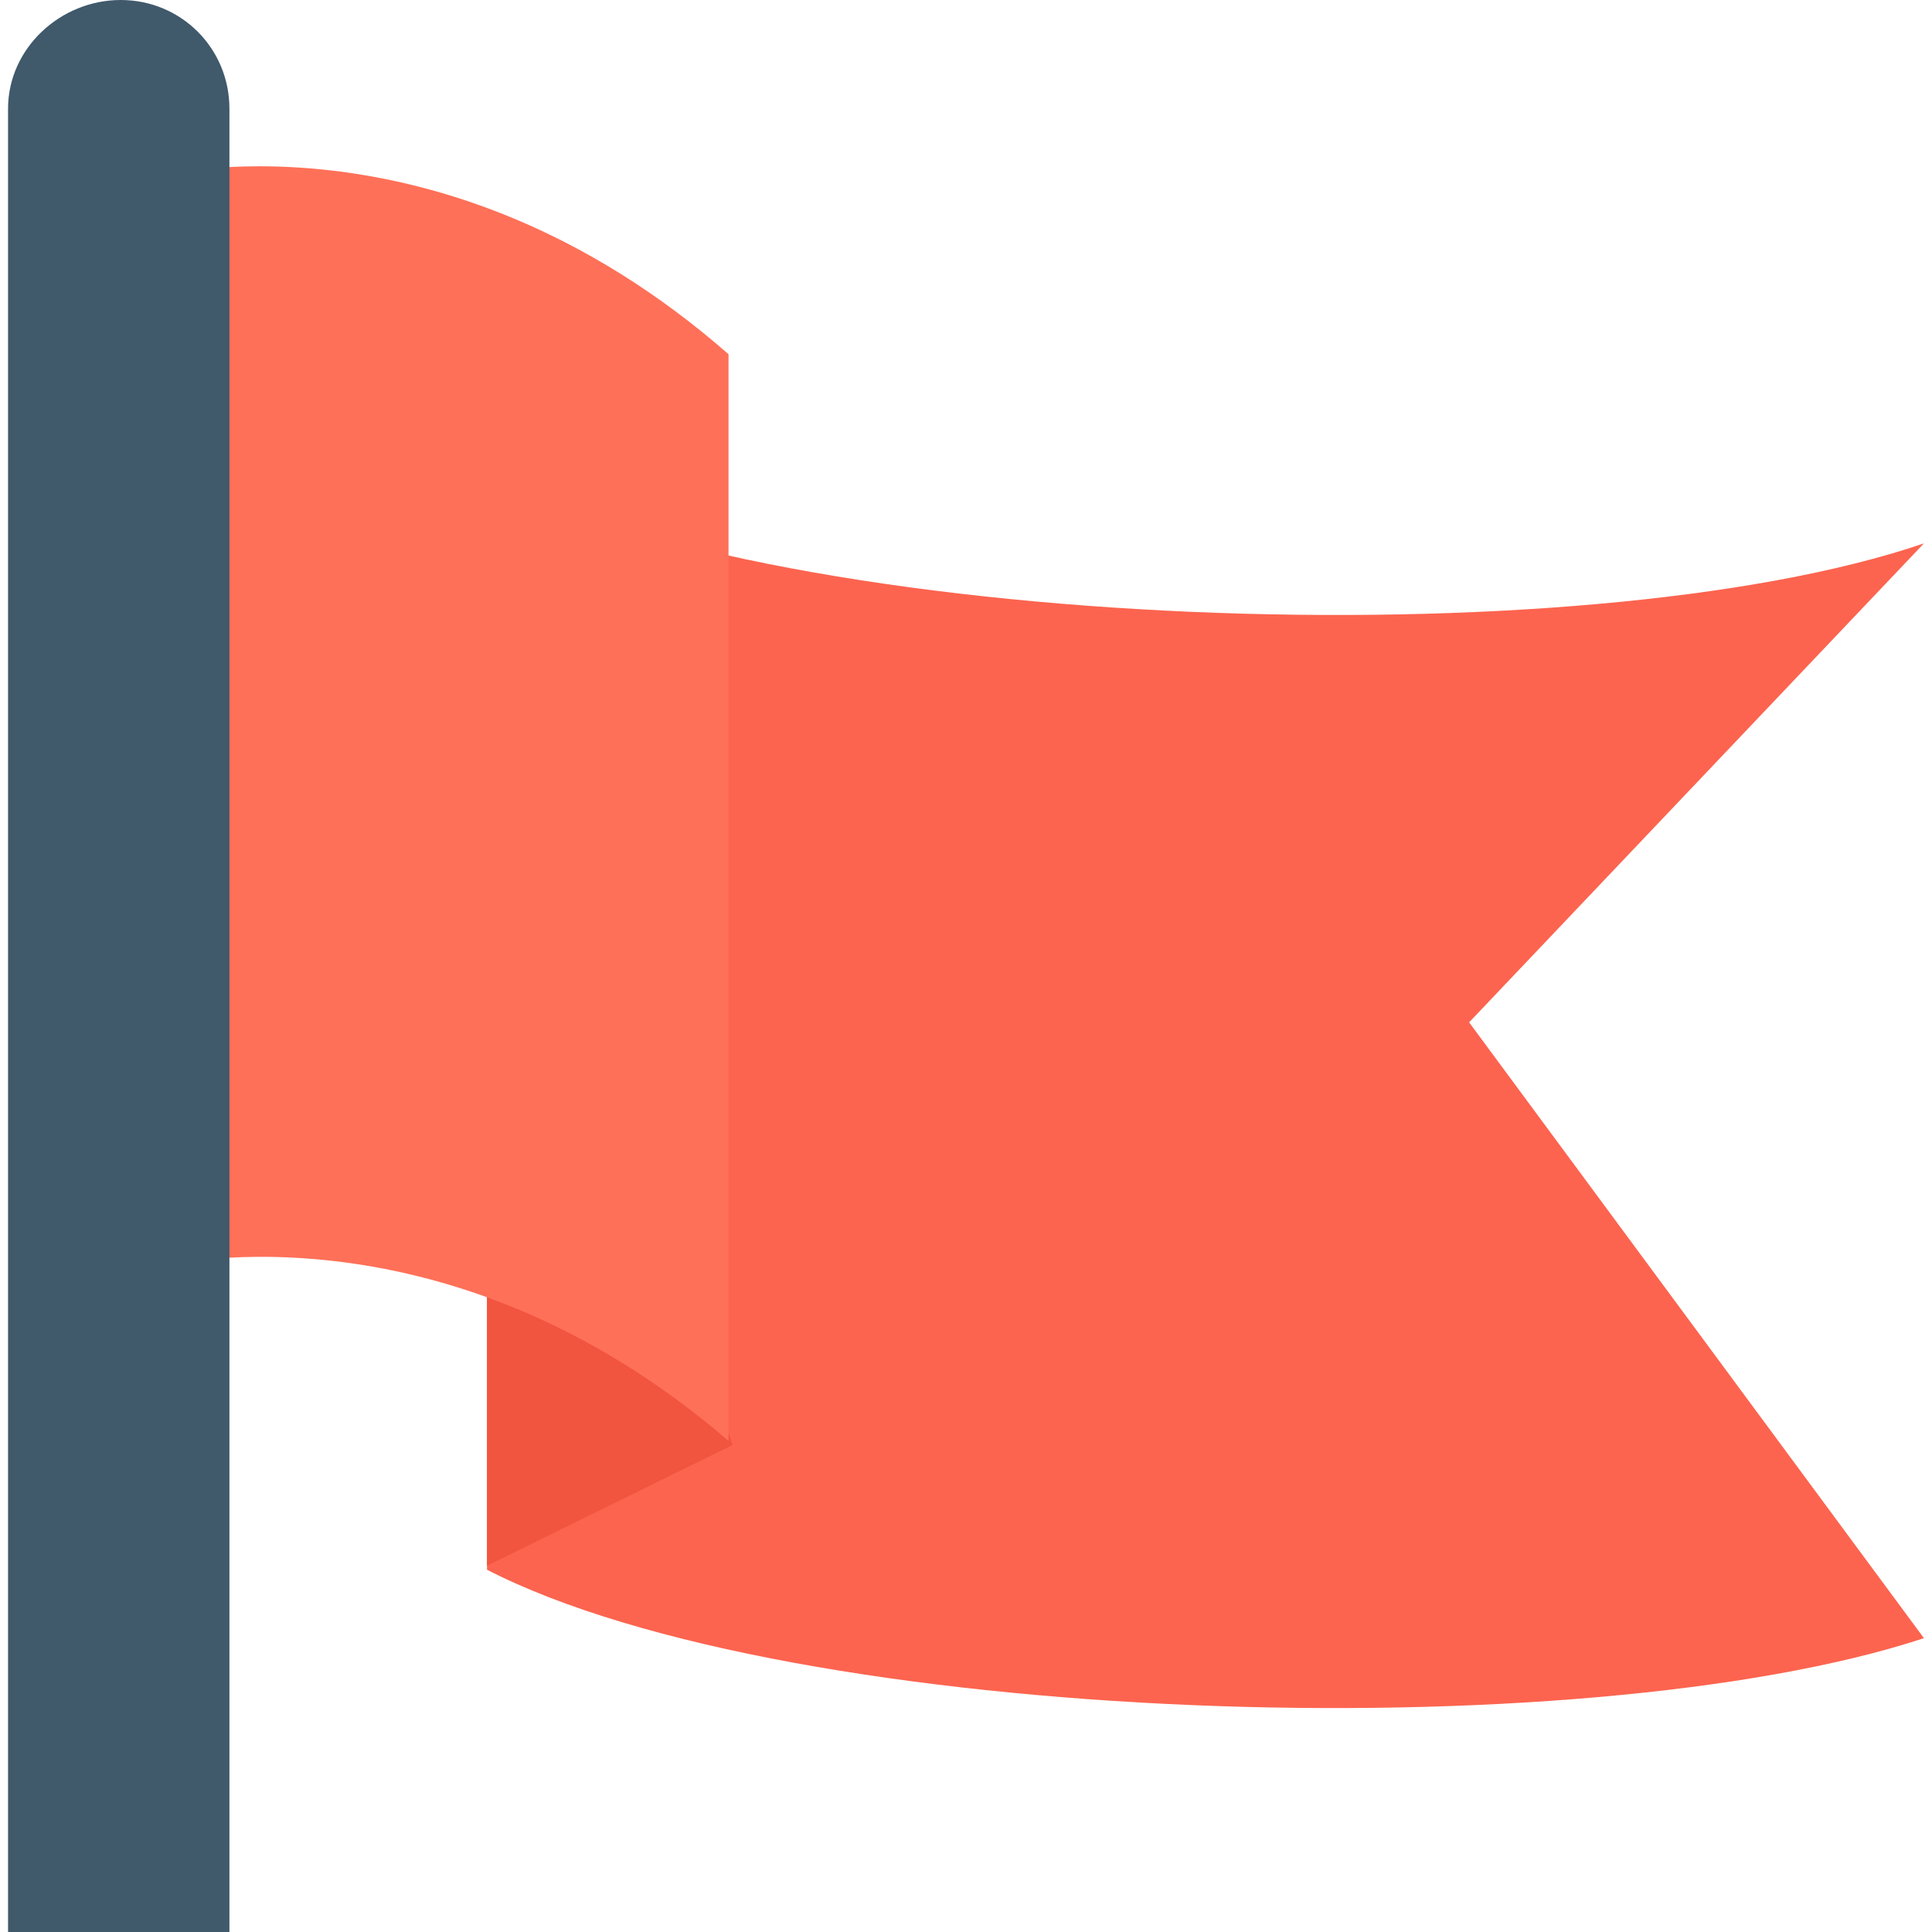
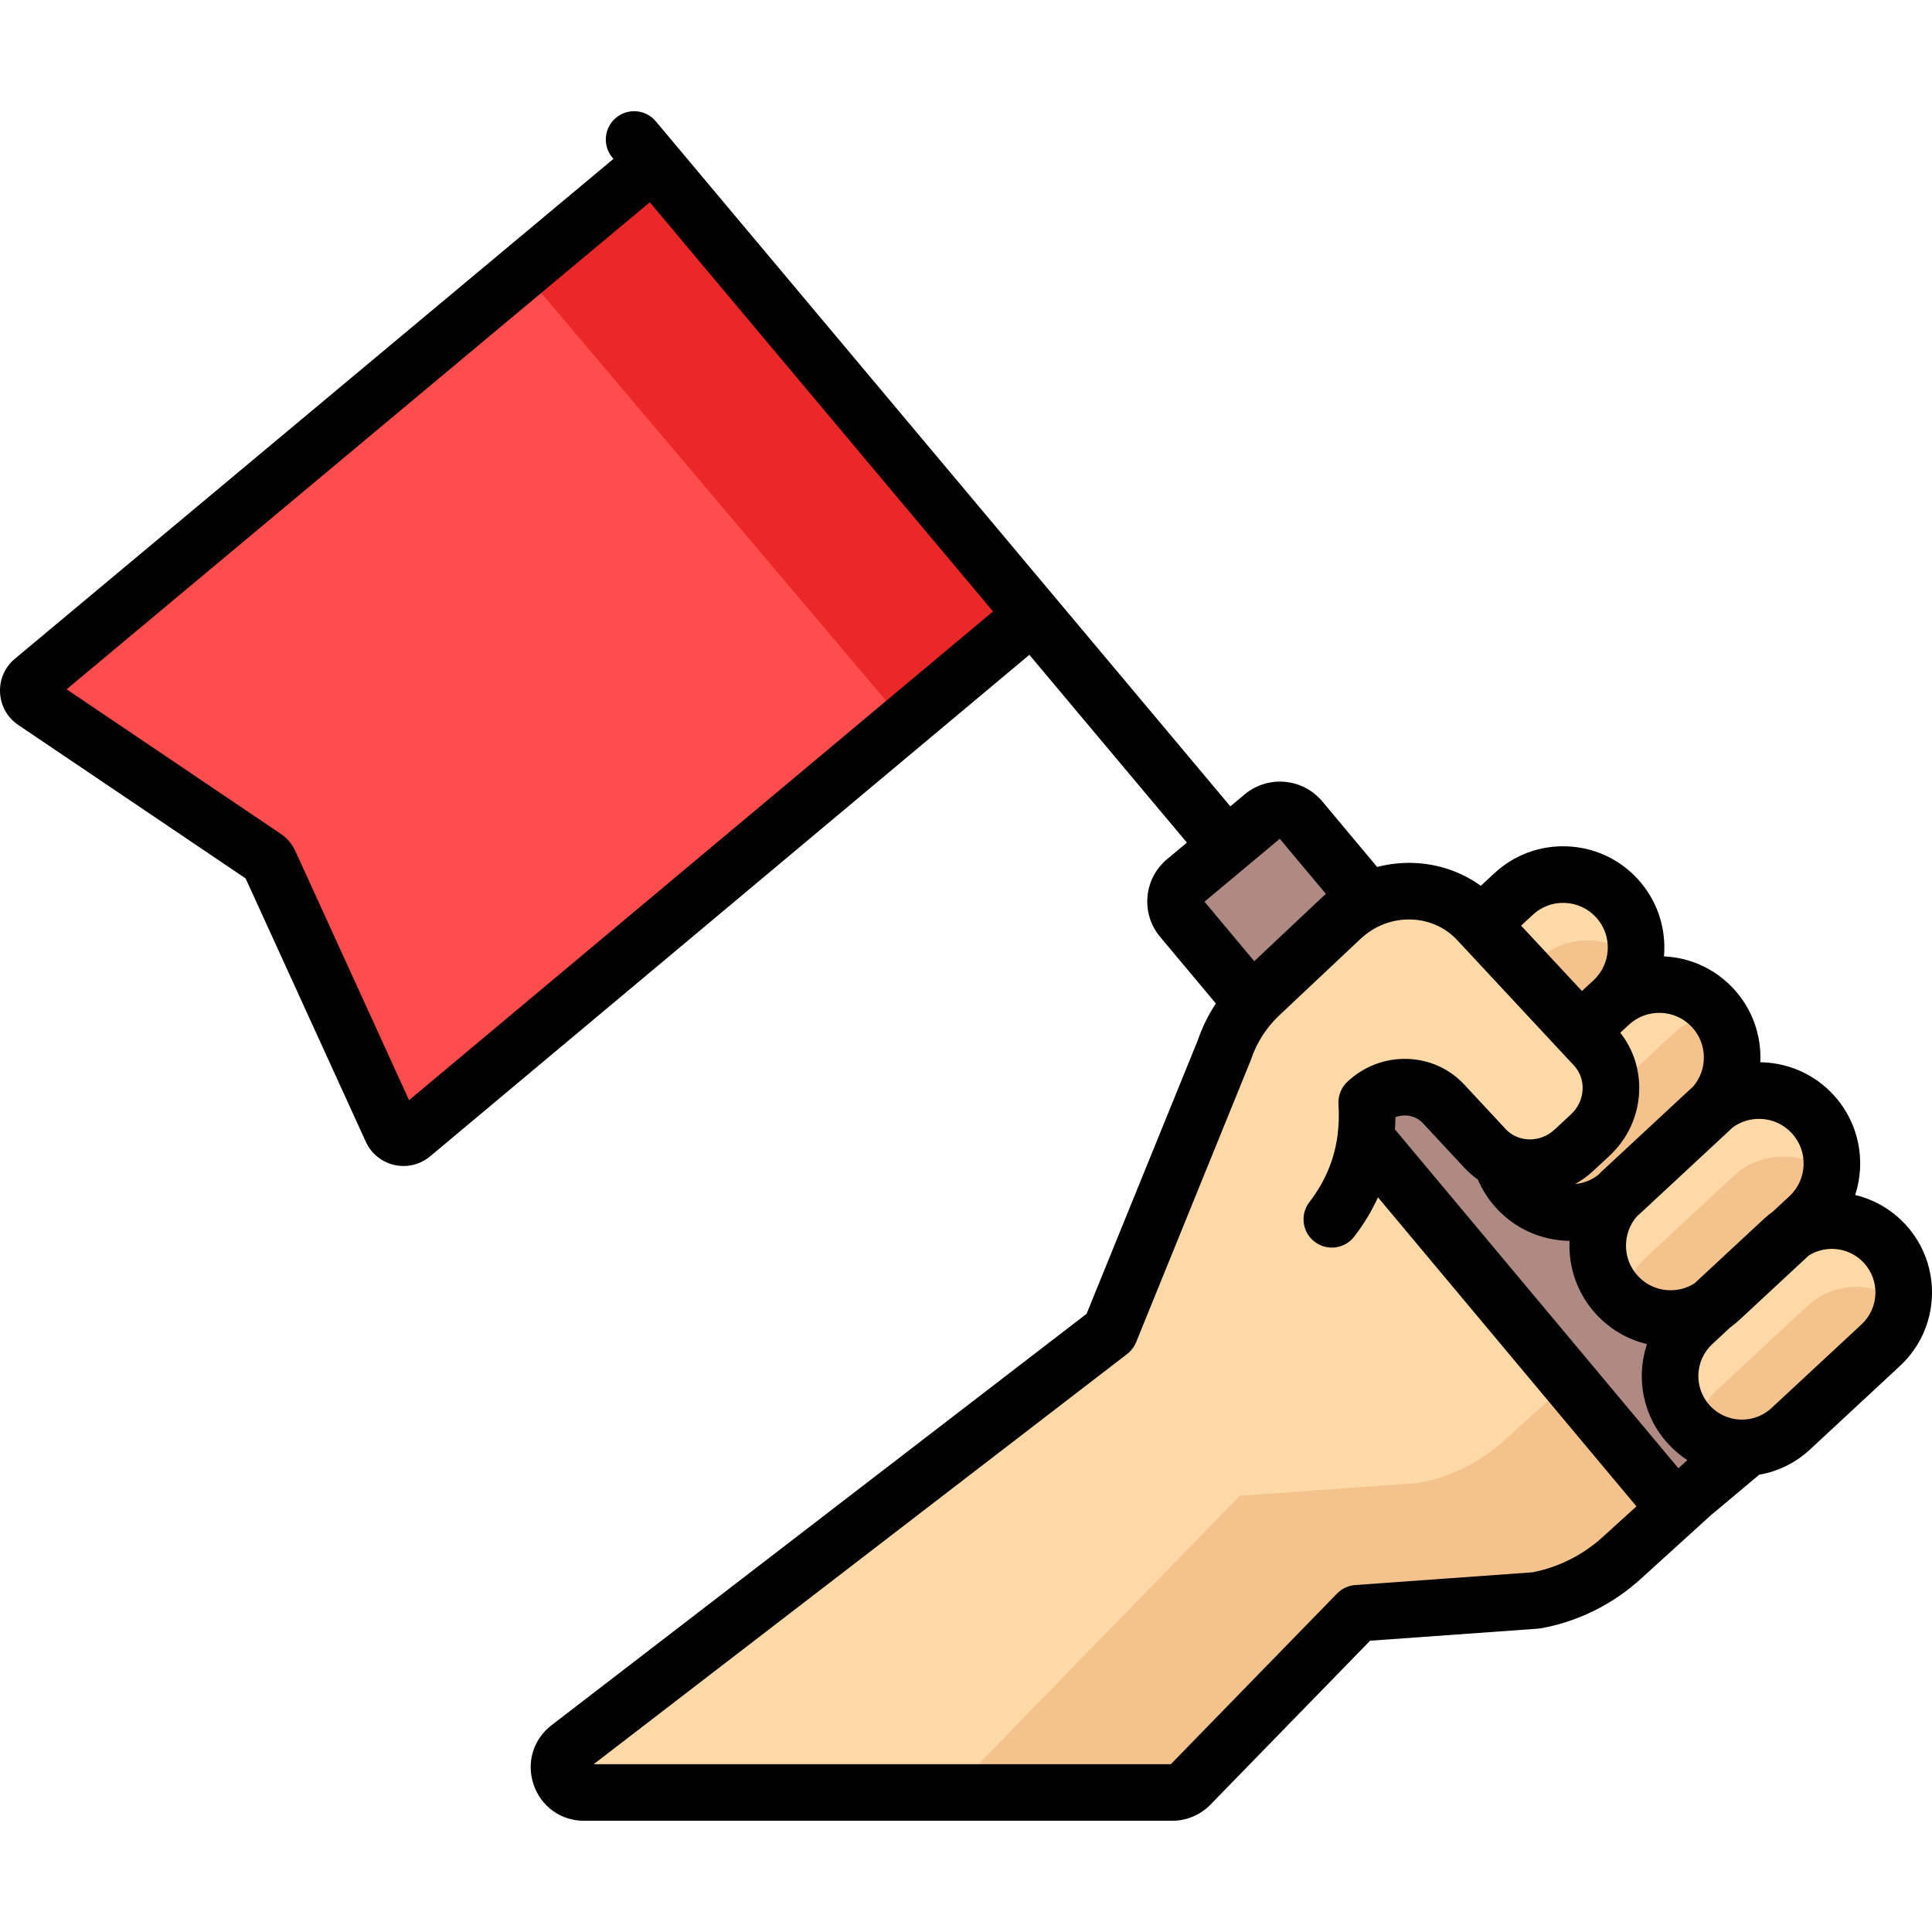
- <svg xmlns="http://www.w3.org/2000/svg" version="1.1" id="Capa_1" x="0px" y="0px" viewBox="0 0 512 512" style="enable-background:new 0 0 512 512;" xml:space="preserve">
-   <path style="fill:#FC644F;" d="M389.333,270.933l120.533,163.2C419.2,464,210.133,457.6,129.067,416V125.867  c80,41.6,290.133,49.067,380.8,18.133L389.333,270.933L389.333,270.933z" />
-   <polygon style="fill:#F1543F;" points="129.067,414.933 194.133,382.933 146.133,237.867 129.067,262.4 " />
-   <path style="fill:#FF7058;" d="M40.533,46.933V336c0,0,75.733-20.267,152.533,45.867v-288  C116.267,26.667,40.533,46.933,40.533,46.933z" />
-   <path style="fill:#40596B;" d="M32,0L32,0C16,0,2.133,12.8,2.133,28.8V512H60.8V28.8C60.8,12.8,48,0,32,0z" />
+ <svg xmlns="http://www.w3.org/2000/svg" version="1.1" id="Capa_1" x="0px" y="0px" viewBox="0 0 512.001 512.001" style="enable-background:new 0 0 512.001 512.001;" xml:space="preserve">
+   <path style="fill:#FF4C4C;" d="M173.143,43.047L8.755,180.331c-1.785,1.491-1.643,4.277,0.285,5.578l61.181,41.292  c0.533,0.36,0.957,0.86,1.224,1.445l32.32,70.81c0.958,2.099,3.652,2.71,5.422,1.229l164.541-137.712L173.143,43.047z" />
+   <path style="fill:#FED9A8;" d="M407.096,424.129l-47.391,3.405l-44.306,45.489c-1.25,1.283-2.964,2.006-4.755,2.006H154.8  c-6.339,0-9.071-8.036-4.046-11.9l143.383-110.247l46.774-77.963c7.84-13.068,25.969-15.085,36.489-4.06l87.766,67.238  c13.266,10.163,14.088,29.859,1.714,41.092l-36.89,33.489C423.563,418.589,415.613,422.566,407.096,424.129z" />
+   <path style="fill:#F4C28C;" d="M465.165,338.097l-21.458-16.439c2.308,9.19-0.285,19.422-7.965,26.394l-36.89,33.489  c-6.427,5.911-14.377,9.888-22.893,11.452l-47.391,3.405l-76.587,78.632h58.663c1.791,0,3.506-0.724,4.755-2.007l44.306-45.489  l47.39-3.405c8.517-1.564,16.467-5.54,22.893-11.452l36.89-33.489C479.253,367.956,478.431,348.26,465.165,338.097z" />
+   <path style="fill:#AF8A82;" d="M470.766,367.949L344.655,217.176c-2.516-3.008-6.993-3.408-10.003-0.895l-20.561,17.171  c-3.013,2.516-3.414,6.999-0.895,10.01l126.148,150.816c2.52,3.012,7.005,3.409,10.014,0.885l20.525-17.215  C472.885,375.43,473.281,370.955,470.766,367.949z" />
+   <path style="fill:#E8D06B;" d="M398.367,299.834l8.857,9.526c-4.986,0.532-10.095-1.161-13.711-5.05l-8.058-8.668  C390.087,294.791,394.984,296.195,398.367,299.834z" />
+   <path style="fill:#F4C28C;" d="M447.666,377.627L447.666,377.627c7.159,7.711,19.214,8.157,26.923,0.996l23.843-22.151  c7.705-7.158,8.15-19.205,0.995-26.913l0,0c-7.159-7.711-19.214-8.157-26.923-0.996l-23.843,22.151  C440.957,357.872,440.511,369.92,447.666,377.627z" />
+   <path style="fill:#FED9A8;" d="M448.661,350.714l23.843-22.151c7.709-7.161,19.764-6.716,26.923,0.996l0,0  c4.151,4.471,5.738,10.403,4.84,15.994c-7.253-6.18-18.145-6.089-25.297,0.556l-23.843,22.151  c-3.235,3.005-5.185,6.873-5.835,10.919c-0.564-0.481-1.109-0.995-1.626-1.552l0,0C440.511,369.92,440.957,357.872,448.661,350.714z  " />
+   <path style="fill:#F4C28C;" d="M428.564,343.255L428.564,343.255c7.267,7.828,19.504,8.28,27.329,1.011l23.422-21.759  c7.821-7.266,8.273-19.495,1.01-27.319l0,0c-7.267-7.828-19.504-8.28-27.329-1.011l-23.422,21.759  C421.754,323.202,421.301,335.432,428.564,343.255z" />
+   <path style="fill:#FED9A8;" d="M429.575,315.936l23.422-21.759c7.825-7.27,20.062-6.817,27.329,1.011l0,0  c4.163,4.484,5.786,10.415,4.945,16.03c-7.362-6.407-18.523-6.358-25.834,0.434l-23.422,21.759  c-3.338,3.101-5.329,7.108-5.955,11.289c-0.517-0.45-1.017-0.931-1.495-1.445l0,0C421.301,335.432,421.753,323.202,429.575,315.936z  " />
+   <path style="fill:#F4C28C;" d="M402.126,315.164L402.126,315.164c7.267,7.828,19.504,8.28,27.329,1.011l23.422-21.759  c7.821-7.266,8.273-19.495,1.01-27.319l0,0c-7.267-7.828-19.504-8.28-27.329-1.011l-23.422,21.759  C395.315,295.111,394.863,307.341,402.126,315.164z" />
+   <path style="fill:#FED9A8;" d="M403.136,287.845l23.422-21.759c7.825-7.27,20.062-6.817,27.329,1.011l0,0  c0.501,0.54,0.962,1.103,1.39,1.682c-4.25,0.298-8.43,1.992-11.794,5.118l-23.422,21.759c-7.281,6.764-8.172,17.829-2.4,25.637  c-5.635,0.396-11.393-1.666-15.535-6.128l0,0C394.863,307.341,395.315,295.111,403.136,287.845z" />
+   <path style="fill:#F4C28C;" d="M376.664,286.02L376.664,286.02c7.267,7.828,19.504,8.28,27.329,1.011l23.422-21.759  c7.821-7.266,8.273-19.495,1.01-27.319l0,0c-7.267-7.828-19.504-8.28-27.329-1.011l-23.422,21.759  C369.853,265.967,369.401,278.197,376.664,286.02z" />
+   <g>
+     <path style="fill:#FED9A8;" d="M377.674,258.701l23.422-21.759c7.825-7.27,20.062-6.817,27.329,1.011l0,0   c4.159,4.48,5.783,10.403,4.948,16.012c-7.362-6.419-18.532-6.373-25.848,0.423l-23.422,21.759   c-3.343,3.106-5.335,7.119-5.958,11.307c-0.513-0.447-1.008-0.924-1.481-1.434l0,0   C369.401,278.197,369.853,265.967,377.674,258.701z" />
+     <path style="fill:#FED9A8;" d="M421.417,300.817l-4.344,4.036c-6.834,6.349-17.379,6.106-23.56-0.541l-10.936-11.763   c-5.353-5.758-14.497-5.937-20.38-0.401l0,0c3.292,50.94-68.061,60.736-68.061,60.736l30.328-74.598   c1.87-5.565,5.106-10.606,9.408-14.655l21.539-20.272c10.472-9.856,26.747-9.542,36.283,0.7l30.9,33.189   C428.788,283.901,428.261,294.458,421.417,300.817z" />
+   </g>
+   <polygon style="fill:#EA2828;" points="138.596,71.898 239.685,191.464 273.722,162.976 172.665,43.446 " />
+   <path d="M504.923,324.457c-3.619-3.899-8.215-6.565-13.276-7.765c2.92-8.968,1.033-19.22-5.825-26.607  c-4.878-5.254-11.51-8.294-18.674-8.559c-0.216-0.008-0.43-0.005-0.645-0.008c0.329-6.955-2.02-14.032-7.119-19.524  c-4.818-5.19-11.348-8.214-18.412-8.543c0.637-7.297-1.688-14.825-7.051-20.602c-4.877-5.254-11.51-8.294-18.674-8.559  c-7.156-0.266-14.002,2.276-19.255,7.156l-3.56,3.307c-5.171-3.732-11.358-5.852-17.93-6.069c-3.258-0.099-6.466,0.27-9.549,1.071  l-14.547-17.393c-5.163-6.172-14.387-6.995-20.561-1.839l-3.791,3.166L173.791,32.15c-2.662-3.173-7.39-3.588-10.565-0.927  c-3.173,2.661-3.588,7.392-0.927,10.564l0.269,0.32L3.948,174.575c-2.676,2.235-4.11,5.515-3.933,8.998  c0.178,3.483,1.937,6.6,4.829,8.553l60.246,40.661l31.852,69.783c1.437,3.148,4.196,5.392,7.571,6.157  c0.82,0.187,1.645,0.277,2.462,0.277c2.545,0,5.015-0.887,7.024-2.568l158.796-132.904l41.747,49.774l-5.259,4.391  c-2.995,2.502-4.836,6.021-5.185,9.907c-0.348,3.888,0.84,7.678,3.344,10.67l14.776,17.666c-1.992,3.029-3.612,6.297-4.786,9.726  l-29.479,72.511L146.181,457.185c-4.876,3.751-6.747,9.936-4.766,15.76c1.98,5.823,7.234,9.585,13.384,9.585h155.845  c3.79,0,7.481-1.557,10.127-4.273l42.316-43.447l44.546-3.201c0.274-0.02,0.547-0.054,0.817-0.103  c9.93-1.824,19.133-6.426,26.579-13.276l18.713-16.988c0.144-0.112,0.293-0.215,0.433-0.333l12.032-10.091  c5.011-0.868,9.671-3.159,13.485-6.701l23.844-22.151C514.256,352.007,514.878,335.181,504.923,324.457z M108.405,291.56  l-30.138-66.028c-0.842-1.844-2.175-3.417-3.85-4.546l-56.766-38.312L172.206,53.6l90.952,108.44L108.405,291.56z M434.384,289.516  c0.29-5.806-1.474-11.352-4.987-15.832l2.266-2.105c2.316-2.151,5.333-3.264,8.492-3.156c3.16,0.117,6.085,1.458,8.236,3.775  c4.148,4.469,4.174,11.313,0.258,15.814c-0.255,0.22-0.509,0.44-0.757,0.67l-23.422,21.76c-0.345,0.321-0.68,0.649-1.004,0.983  c-1.761,1.347-3.841,2.151-6.041,2.356c1.676-0.941,3.28-2.068,4.752-3.435l4.344-4.036  C431.272,301.898,434.064,295.933,434.384,289.516z M406.2,242.436c2.316-2.152,5.325-3.283,8.493-3.156  c3.16,0.116,6.085,1.457,8.236,3.774c4.439,4.781,4.161,12.283-0.618,16.723l-3.076,2.857l-16.129-17.324L406.2,242.436z   M319.202,238.955l19.954-16.664l12.223,14.613c-0.374,0.323-0.745,0.652-1.108,0.993l-17.879,16.828L319.202,238.955z   M424.913,407.159c-5.3,4.875-11.788,8.162-18.784,9.521l-46.961,3.375c-1.832,0.132-3.553,0.932-4.834,2.247l-44.053,45.23h-152.95  l141.376-108.704c0.104-0.08,0.197-0.168,0.296-0.252c0.068-0.058,0.137-0.112,0.202-0.172c0.239-0.219,0.462-0.45,0.666-0.693  c0.04-0.048,0.077-0.099,0.116-0.148c0.187-0.234,0.358-0.476,0.514-0.727c0.029-0.047,0.06-0.092,0.089-0.14  c0.177-0.3,0.33-0.609,0.462-0.927c0.009-0.021,0.021-0.039,0.03-0.06l30.327-74.598c0.059-0.144,0.112-0.289,0.162-0.436  c1.473-4.383,4.045-8.388,7.439-11.582l21.539-20.272c3.699-3.48,8.481-5.314,13.458-5.143c4.712,0.155,9.044,2.106,12.197,5.492  l0.802,0.861l0.001,0.001l0.001,0.001l26.341,28.293c0.002,0.003,0.004,0.005,0.007,0.008c0.002,0.002,0.004,0.004,0.006,0.006  c0.001,0.001,0.002,0.003,0.003,0.004c0.002,0.002,0.004,0.004,0.006,0.006l3.733,4.009c1.603,1.722,2.42,4,2.3,6.411  c-0.124,2.49-1.222,4.818-3.092,6.555l-4.343,4.035c-3.007,2.792-7.281,3.319-10.596,1.625c-0.082-0.045-0.168-0.081-0.251-0.123  c-0.772-0.427-1.488-0.979-2.117-1.655l-10.936-11.762c-3.909-4.205-9.249-6.626-15.035-6.82c-5.94-0.199-11.612,1.954-15.977,6.063  c-1.629,1.533-2.488,3.714-2.344,5.945c0.181,2.794,0.1,5.471-0.228,8.05c-0.018,0.134-0.04,0.268-0.051,0.403  c-0.88,6.389-3.333,12.157-7.424,17.467c-2.528,3.281-1.918,7.989,1.363,10.517c3.28,2.526,7.989,1.917,10.517-1.364  c2.542-3.298,4.634-6.771,6.29-10.399l68.408,81.786c0.03,0.036,0.065,0.068,0.096,0.104L424.913,407.159z M444.795,389.109  l-75.122-89.81c0.071-1.071,0.121-2.148,0.131-3.238c0.867-0.325,1.789-0.484,2.729-0.448c1.765,0.059,3.382,0.784,4.551,2.042  l10.936,11.762c1.119,1.204,2.338,2.264,3.631,3.18c1.205,2.83,2.872,5.401,4.978,7.669c4.877,5.254,11.51,8.294,18.674,8.56  c0.215,0.007,0.43,0.009,0.644,0.012c-0.327,6.954,2.021,14.028,7.119,19.52l0,0c3.654,3.936,8.293,6.629,13.403,7.844  c-2.985,8.92-1.138,19.163,5.699,26.528l0,0c1.51,1.627,3.191,3.039,5.004,4.22L444.795,389.109z M442.296,341.928  c-3.159-0.116-6.084-1.457-8.235-3.774c-4.148-4.469-4.175-11.312-0.26-15.812c0.255-0.22,0.51-0.442,0.758-0.672l23.422-21.759  c0.346-0.321,0.68-0.65,1.005-0.984c2.175-1.66,4.838-2.506,7.606-2.411c3.16,0.117,6.085,1.458,8.236,3.775  c4.439,4.781,4.161,12.283-0.618,16.723l-4.319,4.013c-0.863,0.628-1.697,1.306-2.491,2.043l-18.312,17.012  C447.08,341.367,444.736,342.02,442.296,341.928z M493.328,350.978l-23.843,22.15c-1.927,1.791-4.345,2.846-6.932,3.046  c-0.103,0.007-0.206,0.012-0.308,0.023c-0.347,0.017-0.695,0.024-1.047,0.01c-3.083-0.113-5.937-1.422-8.035-3.682  c-4.331-4.666-4.061-11.985,0.602-16.317l4.731-4.395c0.866-0.631,1.704-1.312,2.502-2.053l18.298-16.999  c1.954-1.243,4.232-1.871,6.6-1.784c3.084,0.114,5.938,1.423,8.037,3.683C498.262,339.326,497.991,346.646,493.328,350.978z" />
  <g>
</g>
  <g>
</g>
  <g>
</g>
  <g>
</g>
  <g>
</g>
  <g>
</g>
  <g>
</g>
  <g>
</g>
  <g>
</g>
  <g>
</g>
  <g>
</g>
  <g>
</g>
  <g>
</g>
  <g>
</g>
  <g>
</g>
</svg>
